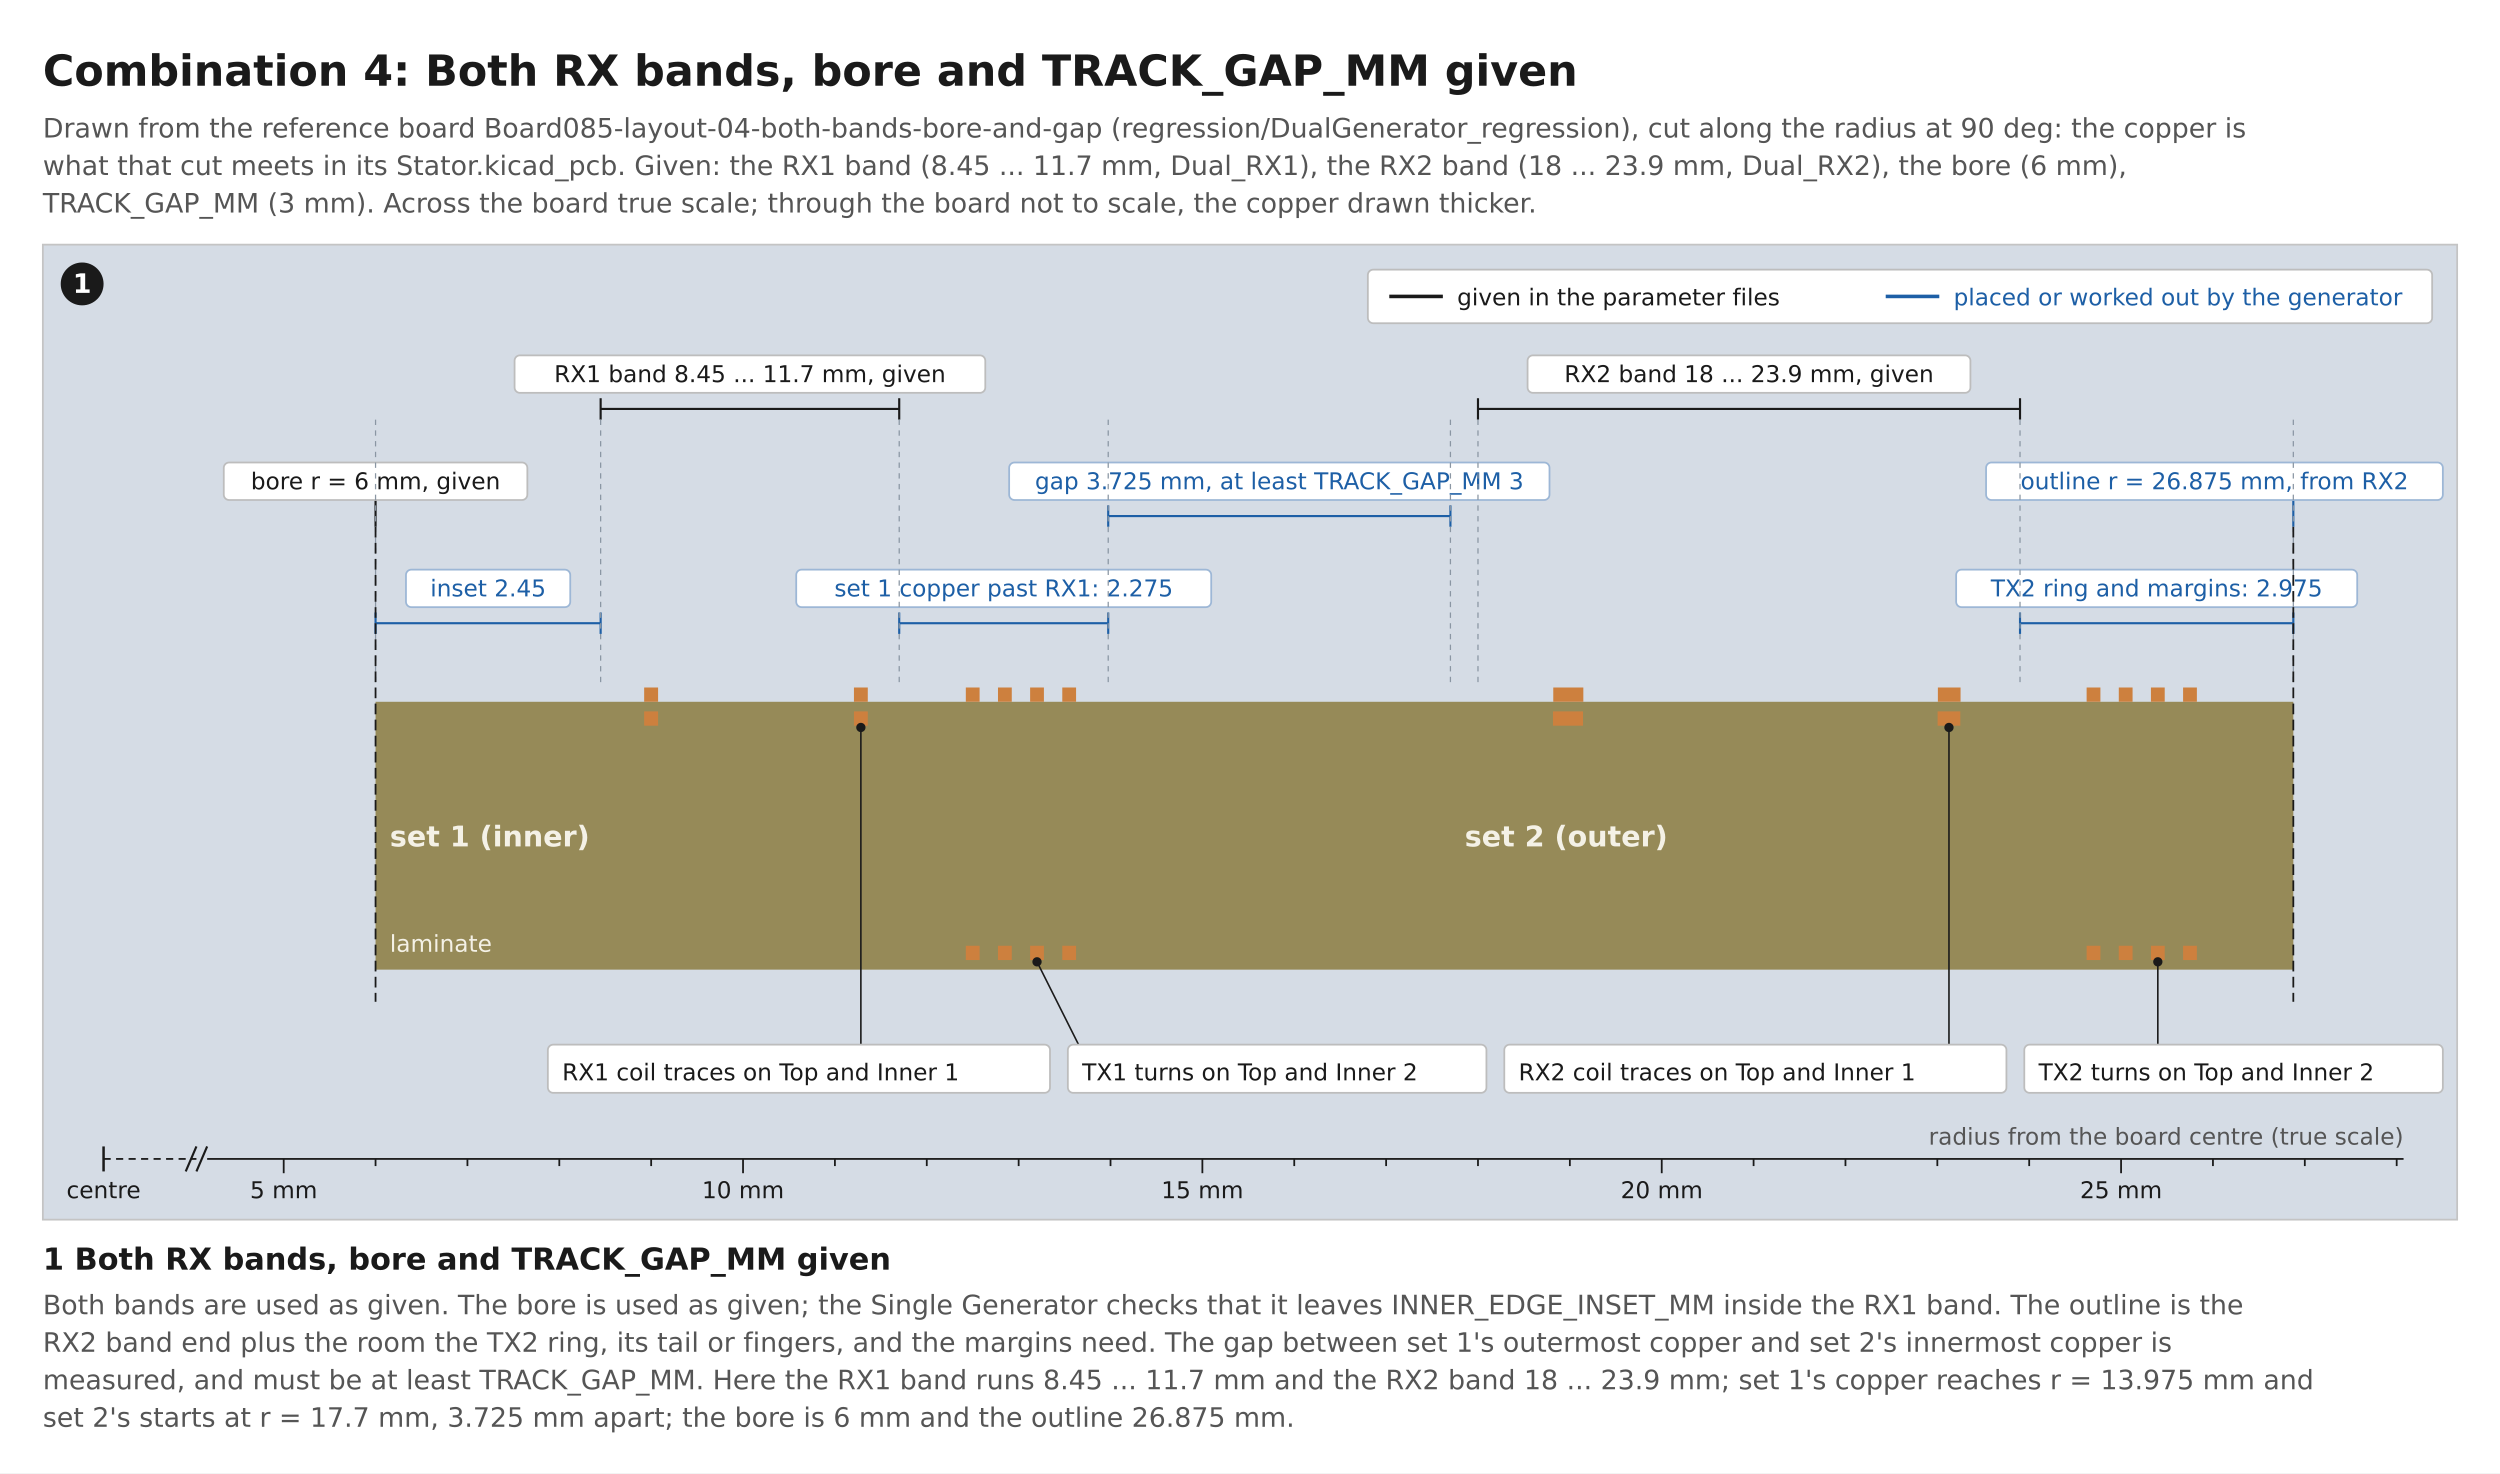
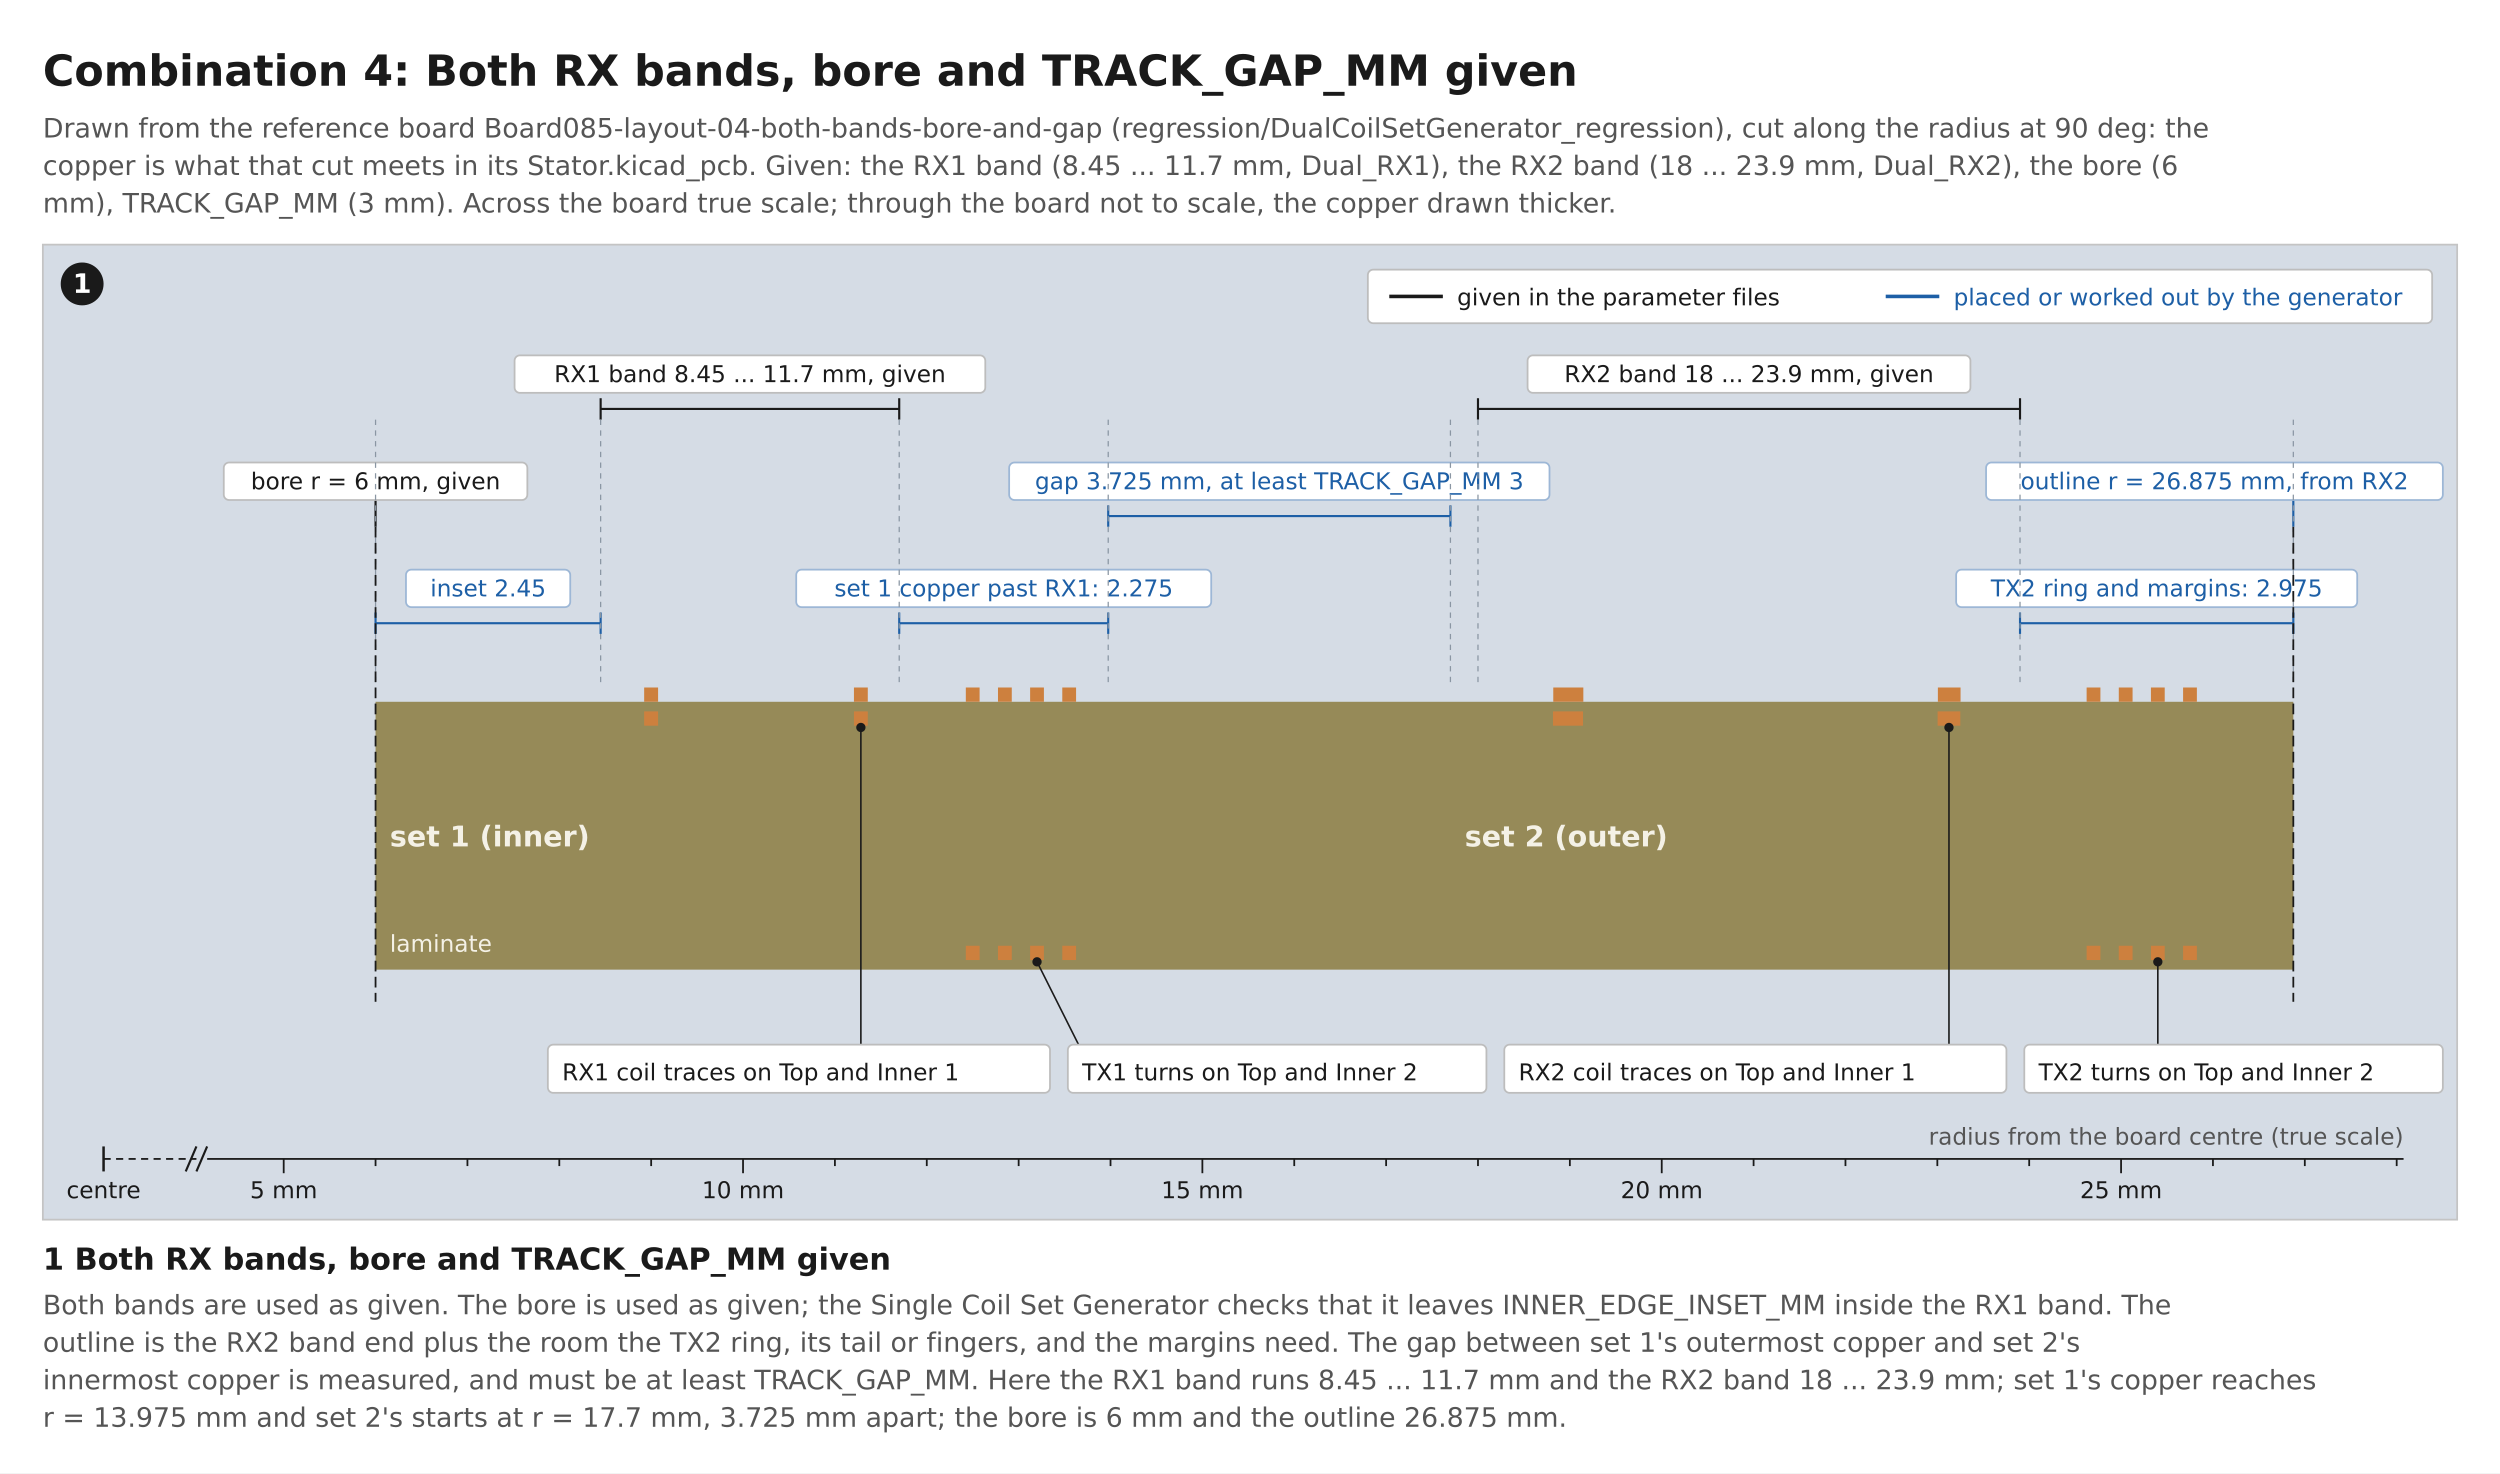
<svg xmlns="http://www.w3.org/2000/svg" width="1400" height="825" viewBox="0 0 1400 825" font-family="DejaVu Sans, Arial, Helvetica, sans-serif">
  <rect width="100%" height="100%" fill="#ffffff" />
  <rect x="24" y="137" width="1352" height="546" fill="#d5dce5" stroke="#c4c4c4" stroke-width="1" />
  <text x="24" y="48" font-size="24" font-weight="bold" fill="#1a1a1a">Combination 4: Both RX bands, bore and TRACK_GAP_MM given</text>
-   <text x="24" y="77" font-size="15" fill="#555555">Drawn from the reference board Board085-layout-04-both-bands-bore-and-gap (regression/DualGenerator_regression), cut along the radius at 90 deg: the copper is</text>
-   <text x="24" y="98" font-size="15" fill="#555555">what that cut meets in its Stator.kicad_pcb. Given: the RX1 band (8.45 ... 11.7 mm, Dual_RX1), the RX2 band (18 ... 23.9 mm, Dual_RX2), the bore (6 mm),</text>
-   <text x="24" y="119" font-size="15" fill="#555555">TRACK_GAP_MM (3 mm). Across the board true scale; through the board not to scale, the copper drawn thicker.</text>
+   <text x="24" y="77" font-size="15" fill="#555555">Drawn from the reference board Board085-layout-04-both-bands-bore-and-gap (regression/DualCoilSetGenerator_regression), cut along the radius at 90 deg: the</text>
+   <text x="24" y="98" font-size="15" fill="#555555">copper is what that cut meets in its Stator.kicad_pcb. Given: the RX1 band (8.45 ... 11.7 mm, Dual_RX1), the RX2 band (18 ... 23.9 mm, Dual_RX2), the bore (6</text>
+   <text x="24" y="119" font-size="15" fill="#555555">mm), TRACK_GAP_MM (3 mm). Across the board true scale; through the board not to scale, the copper drawn thicker.</text>
  <rect x="766" y="151" width="596" height="30" rx="3" fill="#ffffff" stroke="#bdbdbd" stroke-width="1" />
  <line x1="778" y1="166" x2="808" y2="166" stroke="#1a1a1a" stroke-width="2" />
  <text x="816" y="171" font-size="13" fill="#1a1a1a">given in the parameter files</text>
  <line x1="1056" y1="166" x2="1086" y2="166" stroke="#1d5fa6" stroke-width="2" />
  <text x="1094" y="171" font-size="13" fill="#1d5fa6">placed or worked out by the generator</text>
  <line x1="336.36" y1="229" x2="503.56" y2="229" stroke="#1a1a1a" stroke-width="1.2" />
  <line x1="336.36" y1="223" x2="336.36" y2="235" stroke="#1a1a1a" stroke-width="1.2" />
  <line x1="503.56" y1="223" x2="503.56" y2="235" stroke="#1a1a1a" stroke-width="1.2" />
  <rect x="288.16" y="199" width="263.6" height="21" rx="3" fill="#ffffff" stroke="#bdbdbd" stroke-width="1" />
  <text x="419.96" y="214" font-size="13" text-anchor="middle" fill="#1a1a1a">RX1 band 8.45 ... 11.7 mm, given</text>
  <line x1="827.67" y1="229" x2="1131.21" y2="229" stroke="#1a1a1a" stroke-width="1.2" />
  <line x1="827.67" y1="223" x2="827.67" y2="235" stroke="#1a1a1a" stroke-width="1.2" />
  <line x1="1131.21" y1="223" x2="1131.21" y2="235" stroke="#1a1a1a" stroke-width="1.2" />
  <rect x="855.44" y="199" width="248" height="21" rx="3" fill="#ffffff" stroke="#bdbdbd" stroke-width="1" />
  <text x="979.44" y="214" font-size="13" text-anchor="middle" fill="#1a1a1a">RX2 band 18 ... 23.9 mm, given</text>
  <line x1="210.31" y1="280" x2="210.31" y2="295" stroke="#1a1a1a" stroke-width="1.2" />
  <rect x="125.31" y="259" width="170" height="21" rx="3" fill="#ffffff" stroke="#bdbdbd" stroke-width="1" />
  <text x="210.31" y="274" font-size="13" text-anchor="middle" fill="#1a1a1a">bore r = 6 mm, given</text>
  <line x1="620.6" y1="289" x2="812.24" y2="289" stroke="#1d5fa6" stroke-width="1.2" />
  <line x1="620.6" y1="283" x2="620.6" y2="295" stroke="#1d5fa6" stroke-width="1.2" />
  <line x1="812.24" y1="283" x2="812.24" y2="295" stroke="#1d5fa6" stroke-width="1.2" />
  <rect x="565.12" y="259" width="302.6" height="21" rx="3" fill="#ffffff" stroke="#9db7d6" stroke-width="1" />
  <text x="716.42" y="274" font-size="13" text-anchor="middle" fill="#1d5fa6">gap 3.725 mm, at least TRACK_GAP_MM 3</text>
  <line x1="1284.26" y1="280" x2="1284.26" y2="295" stroke="#1d5fa6" stroke-width="1.2" />
  <rect x="1112.2" y="259" width="255.8" height="21" rx="3" fill="#ffffff" stroke="#9db7d6" stroke-width="1" />
  <text x="1240.1" y="274" font-size="13" text-anchor="middle" fill="#1d5fa6">outline r = 26.875 mm, from RX2</text>
  <line x1="210.31" y1="349" x2="336.36" y2="349" stroke="#1d5fa6" stroke-width="1.2" />
  <line x1="210.31" y1="343" x2="210.31" y2="355" stroke="#1d5fa6" stroke-width="1.2" />
  <line x1="336.36" y1="343" x2="336.36" y2="355" stroke="#1d5fa6" stroke-width="1.2" />
  <rect x="227.34" y="319" width="92" height="21" rx="3" fill="#ffffff" stroke="#9db7d6" stroke-width="1" />
  <text x="273.34" y="334" font-size="13" text-anchor="middle" fill="#1d5fa6">inset 2.45</text>
  <line x1="503.56" y1="349" x2="620.6" y2="349" stroke="#1d5fa6" stroke-width="1.2" />
  <line x1="503.56" y1="343" x2="503.56" y2="355" stroke="#1d5fa6" stroke-width="1.2" />
  <line x1="620.6" y1="343" x2="620.6" y2="355" stroke="#1d5fa6" stroke-width="1.2" />
  <rect x="445.88" y="319" width="232.4" height="21" rx="3" fill="#ffffff" stroke="#9db7d6" stroke-width="1" />
  <text x="562.08" y="334" font-size="13" text-anchor="middle" fill="#1d5fa6">set 1 copper past RX1: 2.275</text>
  <line x1="1131.21" y1="349" x2="1284.26" y2="349" stroke="#1d5fa6" stroke-width="1.2" />
  <line x1="1131.21" y1="343" x2="1131.21" y2="355" stroke="#1d5fa6" stroke-width="1.2" />
  <line x1="1284.26" y1="343" x2="1284.26" y2="355" stroke="#1d5fa6" stroke-width="1.2" />
  <rect x="1095.44" y="319" width="224.6" height="21" rx="3" fill="#ffffff" stroke="#9db7d6" stroke-width="1" />
  <text x="1207.74" y="334" font-size="13" text-anchor="middle" fill="#1d5fa6">TX2 ring and margins: 2.975</text>
  <line x1="210.31" y1="235" x2="210.31" y2="383" stroke="#8a96a3" stroke-width="0.7" stroke-dasharray="3 3" />
  <line x1="336.36" y1="235" x2="336.36" y2="383" stroke="#8a96a3" stroke-width="0.7" stroke-dasharray="3 3" />
  <line x1="503.56" y1="235" x2="503.56" y2="383" stroke="#8a96a3" stroke-width="0.7" stroke-dasharray="3 3" />
  <line x1="620.6" y1="235" x2="620.6" y2="383" stroke="#8a96a3" stroke-width="0.7" stroke-dasharray="3 3" />
  <line x1="812.24" y1="235" x2="812.24" y2="383" stroke="#8a96a3" stroke-width="0.7" stroke-dasharray="3 3" />
  <line x1="827.67" y1="235" x2="827.67" y2="383" stroke="#8a96a3" stroke-width="0.7" stroke-dasharray="3 3" />
  <line x1="1131.21" y1="235" x2="1131.21" y2="383" stroke="#8a96a3" stroke-width="0.7" stroke-dasharray="3 3" />
  <line x1="1284.26" y1="235" x2="1284.26" y2="383" stroke="#8a96a3" stroke-width="0.7" stroke-dasharray="3 3" />
  <rect x="210.31" y="393" width="1073.95" height="150" fill="#968a58" stroke="none" stroke-width="1" />
  <rect x="360.73" y="385" width="7.8" height="8" fill="#cd803e" stroke="none" stroke-width="1" />
  <rect x="478.21" y="385" width="7.75" height="8" fill="#cd803e" stroke="none" stroke-width="1" />
  <rect x="540.86" y="385" width="7.72" height="8" fill="#cd803e" stroke="none" stroke-width="1" />
  <rect x="558.87" y="385" width="7.72" height="8" fill="#cd803e" stroke="none" stroke-width="1" />
  <rect x="576.87" y="385" width="7.72" height="8" fill="#cd803e" stroke="none" stroke-width="1" />
  <rect x="594.88" y="385" width="7.72" height="8" fill="#cd803e" stroke="none" stroke-width="1" />
  <rect x="869.83" y="385" width="16.84" height="8" fill="#cd803e" stroke="none" stroke-width="1" />
  <rect x="1085.21" y="385" width="12.7" height="8" fill="#cd803e" stroke="none" stroke-width="1" />
  <rect x="1168.51" y="385" width="7.72" height="8" fill="#cd803e" stroke="none" stroke-width="1" />
  <rect x="1186.52" y="385" width="7.72" height="8" fill="#cd803e" stroke="none" stroke-width="1" />
  <rect x="1204.52" y="385" width="7.72" height="8" fill="#cd803e" stroke="none" stroke-width="1" />
  <rect x="1222.53" y="385" width="7.72" height="8" fill="#cd803e" stroke="none" stroke-width="1" />
  <rect x="360.73" y="398.38" width="7.8" height="8" fill="#cd803e" stroke="none" stroke-width="1" />
  <rect x="478.21" y="398.38" width="7.75" height="8" fill="#cd803e" stroke="none" stroke-width="1" />
  <rect x="869.67" y="398.38" width="16.82" height="8" fill="#cd803e" stroke="none" stroke-width="1" />
  <rect x="1085.07" y="398.38" width="12.7" height="8" fill="#cd803e" stroke="none" stroke-width="1" />
  <rect x="540.86" y="529.62" width="7.72" height="8" fill="#cd803e" stroke="none" stroke-width="1" />
  <rect x="558.87" y="529.62" width="7.72" height="8" fill="#cd803e" stroke="none" stroke-width="1" />
  <rect x="576.87" y="529.62" width="7.72" height="8" fill="#cd803e" stroke="none" stroke-width="1" />
  <rect x="594.88" y="529.62" width="7.72" height="8" fill="#cd803e" stroke="none" stroke-width="1" />
  <rect x="1168.51" y="529.62" width="7.72" height="8" fill="#cd803e" stroke="none" stroke-width="1" />
  <rect x="1186.52" y="529.62" width="7.72" height="8" fill="#cd803e" stroke="none" stroke-width="1" />
  <rect x="1204.52" y="529.62" width="7.72" height="8" fill="#cd803e" stroke="none" stroke-width="1" />
  <rect x="1222.53" y="529.62" width="7.72" height="8" fill="#cd803e" stroke="none" stroke-width="1" />
  <text x="218.31" y="533" font-size="13" fill="#f4f1e6">laminate</text>
  <line x1="210.31" y1="295" x2="210.31" y2="561" stroke="#1a1a1a" stroke-width="1" stroke-dasharray="6 3" />
  <line x1="1284.26" y1="295" x2="1284.26" y2="561" stroke="#1a1a1a" stroke-width="1" stroke-dasharray="6 3" />
  <text x="218.31" y="474" font-size="16" font-weight="bold" fill="#f4f1e6">set 1 (inner)</text>
  <text x="820.24" y="474" font-size="16" font-weight="bold" fill="#f4f1e6">set 2 (outer)</text>
  <line x1="482.09" y1="585" x2="482.09" y2="407.38" stroke="#1a1a1a" stroke-width="0.9" />
  <circle cx="482.09" cy="407.38" r="2.6" fill="#1a1a1a" />
  <rect x="306.8" y="585" width="281.2" height="27" rx="3" fill="#ffffff" stroke="#bdbdbd" stroke-width="1" />
  <text x="314.8" y="605" font-size="13" fill="#1a1a1a">RX1 coil traces on Top and Inner 1</text>
  <line x1="604" y1="585" x2="580.73" y2="538.62" stroke="#1a1a1a" stroke-width="0.9" />
  <circle cx="580.73" cy="538.62" r="2.6" fill="#1a1a1a" />
  <rect x="598" y="585" width="234.4" height="27" rx="3" fill="#ffffff" stroke="#bdbdbd" stroke-width="1" />
  <text x="606" y="605" font-size="13" fill="#1a1a1a">TX1 turns on Top and Inner 2</text>
  <line x1="1091.42" y1="585" x2="1091.42" y2="407.38" stroke="#1a1a1a" stroke-width="0.9" />
  <circle cx="1091.42" cy="407.38" r="2.6" fill="#1a1a1a" />
  <rect x="842.4" y="585" width="281.2" height="27" rx="3" fill="#ffffff" stroke="#bdbdbd" stroke-width="1" />
  <text x="850.4" y="605" font-size="13" fill="#1a1a1a">RX2 coil traces on Top and Inner 1</text>
  <line x1="1208.38" y1="585" x2="1208.38" y2="538.62" stroke="#1a1a1a" stroke-width="0.9" />
  <circle cx="1208.38" cy="538.62" r="2.6" fill="#1a1a1a" />
  <rect x="1133.6" y="585" width="234.4" height="27" rx="3" fill="#ffffff" stroke="#bdbdbd" stroke-width="1" />
  <text x="1141.6" y="605" font-size="13" fill="#1a1a1a">TX2 turns on Top and Inner 2</text>
  <line x1="58" y1="649" x2="110" y2="649" stroke="#1a1a1a" stroke-width="1" stroke-dasharray="4 3" />
  <line x1="110" y1="642" x2="104" y2="656" stroke="#1a1a1a" stroke-width="1.2" />
  <line x1="116" y1="642" x2="110" y2="656" stroke="#1a1a1a" stroke-width="1.2" />
  <line x1="116" y1="649" x2="1346" y2="649" stroke="#1a1a1a" stroke-width="1" />
  <line x1="58" y1="642" x2="58" y2="656" stroke="#1a1a1a" stroke-width="1.4" />
  <text x="58" y="671" font-size="13" text-anchor="middle" fill="#1a1a1a">centre</text>
  <line x1="158.87" y1="649" x2="158.87" y2="657" stroke="#1a1a1a" stroke-width="1" />
  <text x="158.87" y="671" font-size="13" text-anchor="middle" fill="#1a1a1a">5 mm</text>
  <line x1="210.31" y1="649" x2="210.31" y2="653" stroke="#1a1a1a" stroke-width="1" />
  <line x1="261.76" y1="649" x2="261.76" y2="653" stroke="#1a1a1a" stroke-width="1" />
  <line x1="313.21" y1="649" x2="313.21" y2="653" stroke="#1a1a1a" stroke-width="1" />
  <line x1="364.65" y1="649" x2="364.65" y2="653" stroke="#1a1a1a" stroke-width="1" />
  <line x1="416.1" y1="649" x2="416.1" y2="657" stroke="#1a1a1a" stroke-width="1" />
  <text x="416.1" y="671" font-size="13" text-anchor="middle" fill="#1a1a1a">10 mm</text>
  <line x1="467.55" y1="649" x2="467.55" y2="653" stroke="#1a1a1a" stroke-width="1" />
  <line x1="518.99" y1="649" x2="518.99" y2="653" stroke="#1a1a1a" stroke-width="1" />
  <line x1="570.44" y1="649" x2="570.44" y2="653" stroke="#1a1a1a" stroke-width="1" />
  <line x1="621.89" y1="649" x2="621.89" y2="653" stroke="#1a1a1a" stroke-width="1" />
  <line x1="673.33" y1="649" x2="673.33" y2="657" stroke="#1a1a1a" stroke-width="1" />
  <text x="673.33" y="671" font-size="13" text-anchor="middle" fill="#1a1a1a">15 mm</text>
  <line x1="724.78" y1="649" x2="724.78" y2="653" stroke="#1a1a1a" stroke-width="1" />
  <line x1="776.23" y1="649" x2="776.23" y2="653" stroke="#1a1a1a" stroke-width="1" />
  <line x1="827.67" y1="649" x2="827.67" y2="653" stroke="#1a1a1a" stroke-width="1" />
  <line x1="879.12" y1="649" x2="879.12" y2="653" stroke="#1a1a1a" stroke-width="1" />
  <line x1="930.57" y1="649" x2="930.57" y2="657" stroke="#1a1a1a" stroke-width="1" />
  <text x="930.57" y="671" font-size="13" text-anchor="middle" fill="#1a1a1a">20 mm</text>
  <line x1="982.01" y1="649" x2="982.01" y2="653" stroke="#1a1a1a" stroke-width="1" />
  <line x1="1033.46" y1="649" x2="1033.46" y2="653" stroke="#1a1a1a" stroke-width="1" />
  <line x1="1084.91" y1="649" x2="1084.91" y2="653" stroke="#1a1a1a" stroke-width="1" />
  <line x1="1136.35" y1="649" x2="1136.35" y2="653" stroke="#1a1a1a" stroke-width="1" />
  <line x1="1187.8" y1="649" x2="1187.8" y2="657" stroke="#1a1a1a" stroke-width="1" />
  <text x="1187.8" y="671" font-size="13" text-anchor="middle" fill="#1a1a1a">25 mm</text>
  <line x1="1239.25" y1="649" x2="1239.25" y2="653" stroke="#1a1a1a" stroke-width="1" />
  <line x1="1290.69" y1="649" x2="1290.69" y2="653" stroke="#1a1a1a" stroke-width="1" />
  <line x1="1342.14" y1="649" x2="1342.14" y2="653" stroke="#1a1a1a" stroke-width="1" />
  <text x="1346" y="641" font-size="13" text-anchor="end" fill="#555555">radius from the board centre (true scale)</text>
  <circle cx="46" cy="159" r="12" fill="#1a1a1a" />
  <text x="46" y="164" font-size="15" font-weight="bold" text-anchor="middle" fill="#ffffff">1</text>
  <text x="24" y="711" font-size="17" font-weight="bold" fill="#1a1a1a">1  Both RX bands, bore and TRACK_GAP_MM given</text>
-   <text x="24" y="736" font-size="15" fill="#555555">Both bands are used as given. The bore is used as given; the Single Generator checks that it leaves INNER_EDGE_INSET_MM inside the RX1 band. The outline is the</text>
-   <text x="24" y="757" font-size="15" fill="#555555">RX2 band end plus the room the TX2 ring, its tail or fingers, and the margins need. The gap between set 1's outermost copper and set 2's innermost copper is</text>
-   <text x="24" y="778" font-size="15" fill="#555555">measured, and must be at least TRACK_GAP_MM. Here the RX1 band runs 8.45 ... 11.7 mm and the RX2 band 18 ... 23.9 mm; set 1's copper reaches r = 13.975 mm and</text>
-   <text x="24" y="799" font-size="15" fill="#555555">set 2's starts at r = 17.7 mm, 3.725 mm apart; the bore is 6 mm and the outline 26.875 mm.</text>
+   <text x="24" y="736" font-size="15" fill="#555555">Both bands are used as given. The bore is used as given; the Single Coil Set Generator checks that it leaves INNER_EDGE_INSET_MM inside the RX1 band. The</text>
+   <text x="24" y="757" font-size="15" fill="#555555">outline is the RX2 band end plus the room the TX2 ring, its tail or fingers, and the margins need. The gap between set 1's outermost copper and set 2's</text>
+   <text x="24" y="778" font-size="15" fill="#555555">innermost copper is measured, and must be at least TRACK_GAP_MM. Here the RX1 band runs 8.45 ... 11.7 mm and the RX2 band 18 ... 23.9 mm; set 1's copper reaches</text>
+   <text x="24" y="799" font-size="15" fill="#555555">r = 13.975 mm and set 2's starts at r = 17.7 mm, 3.725 mm apart; the bore is 6 mm and the outline 26.875 mm.</text>
</svg>
